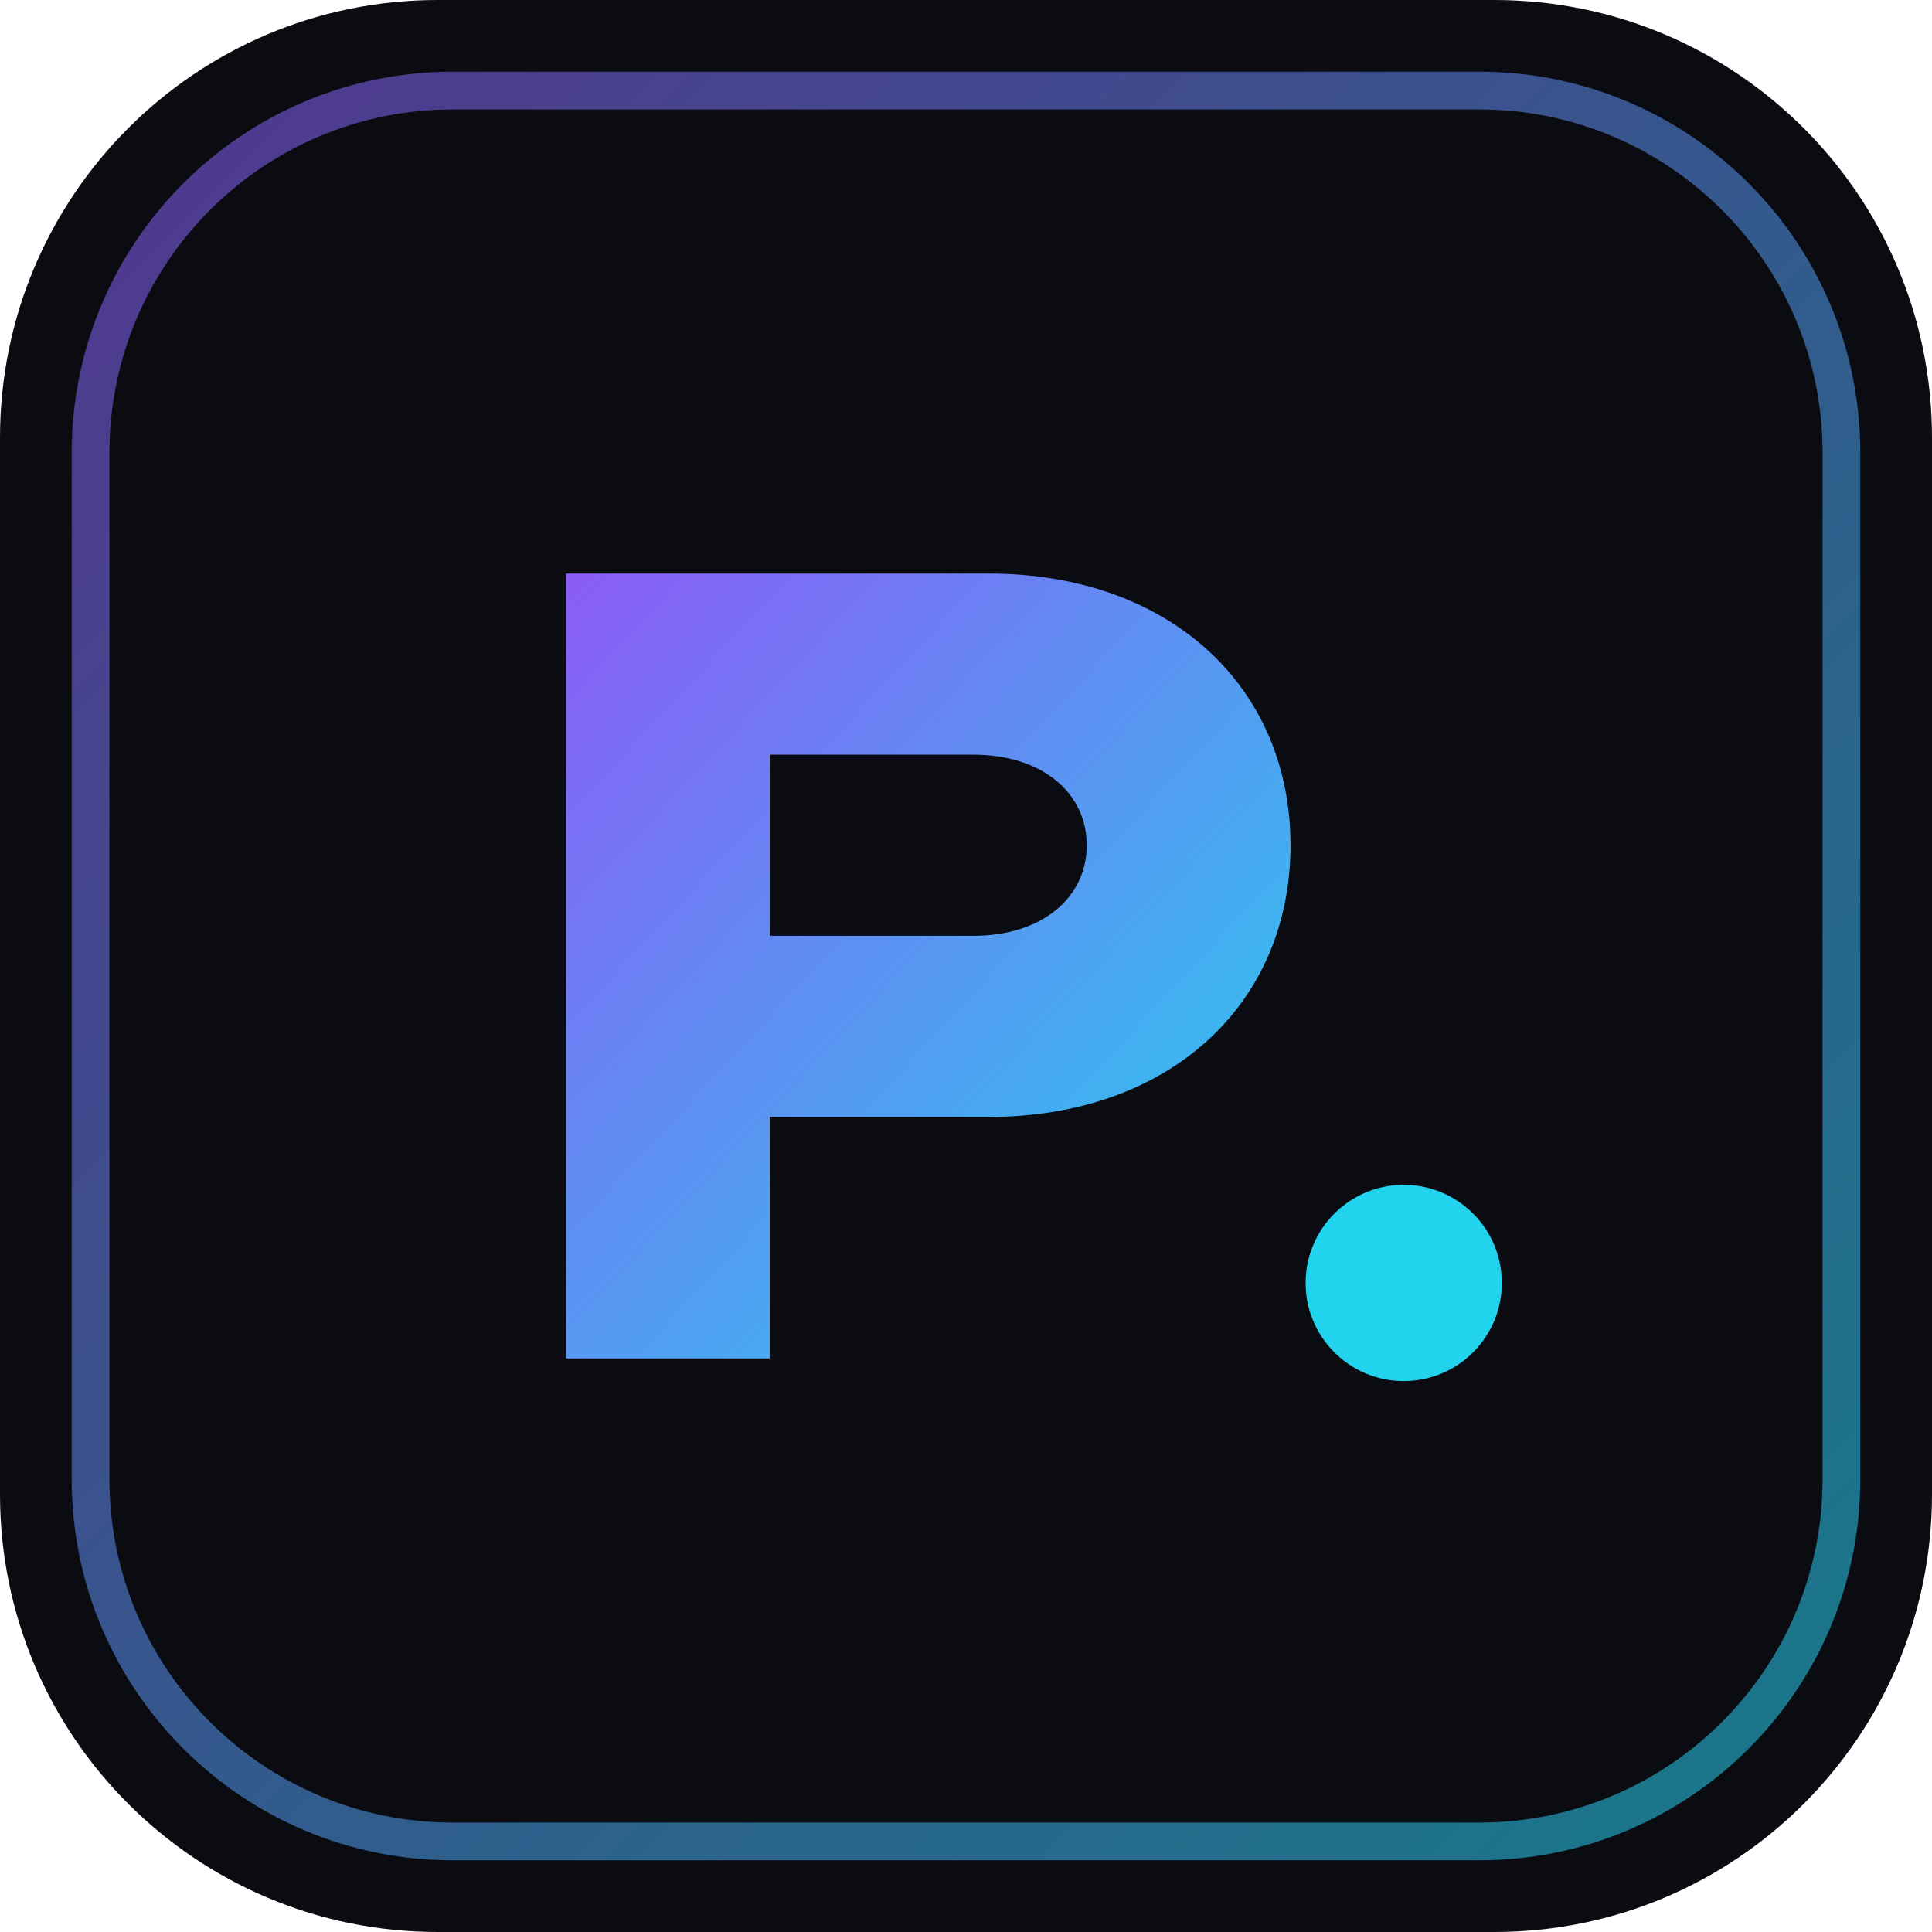
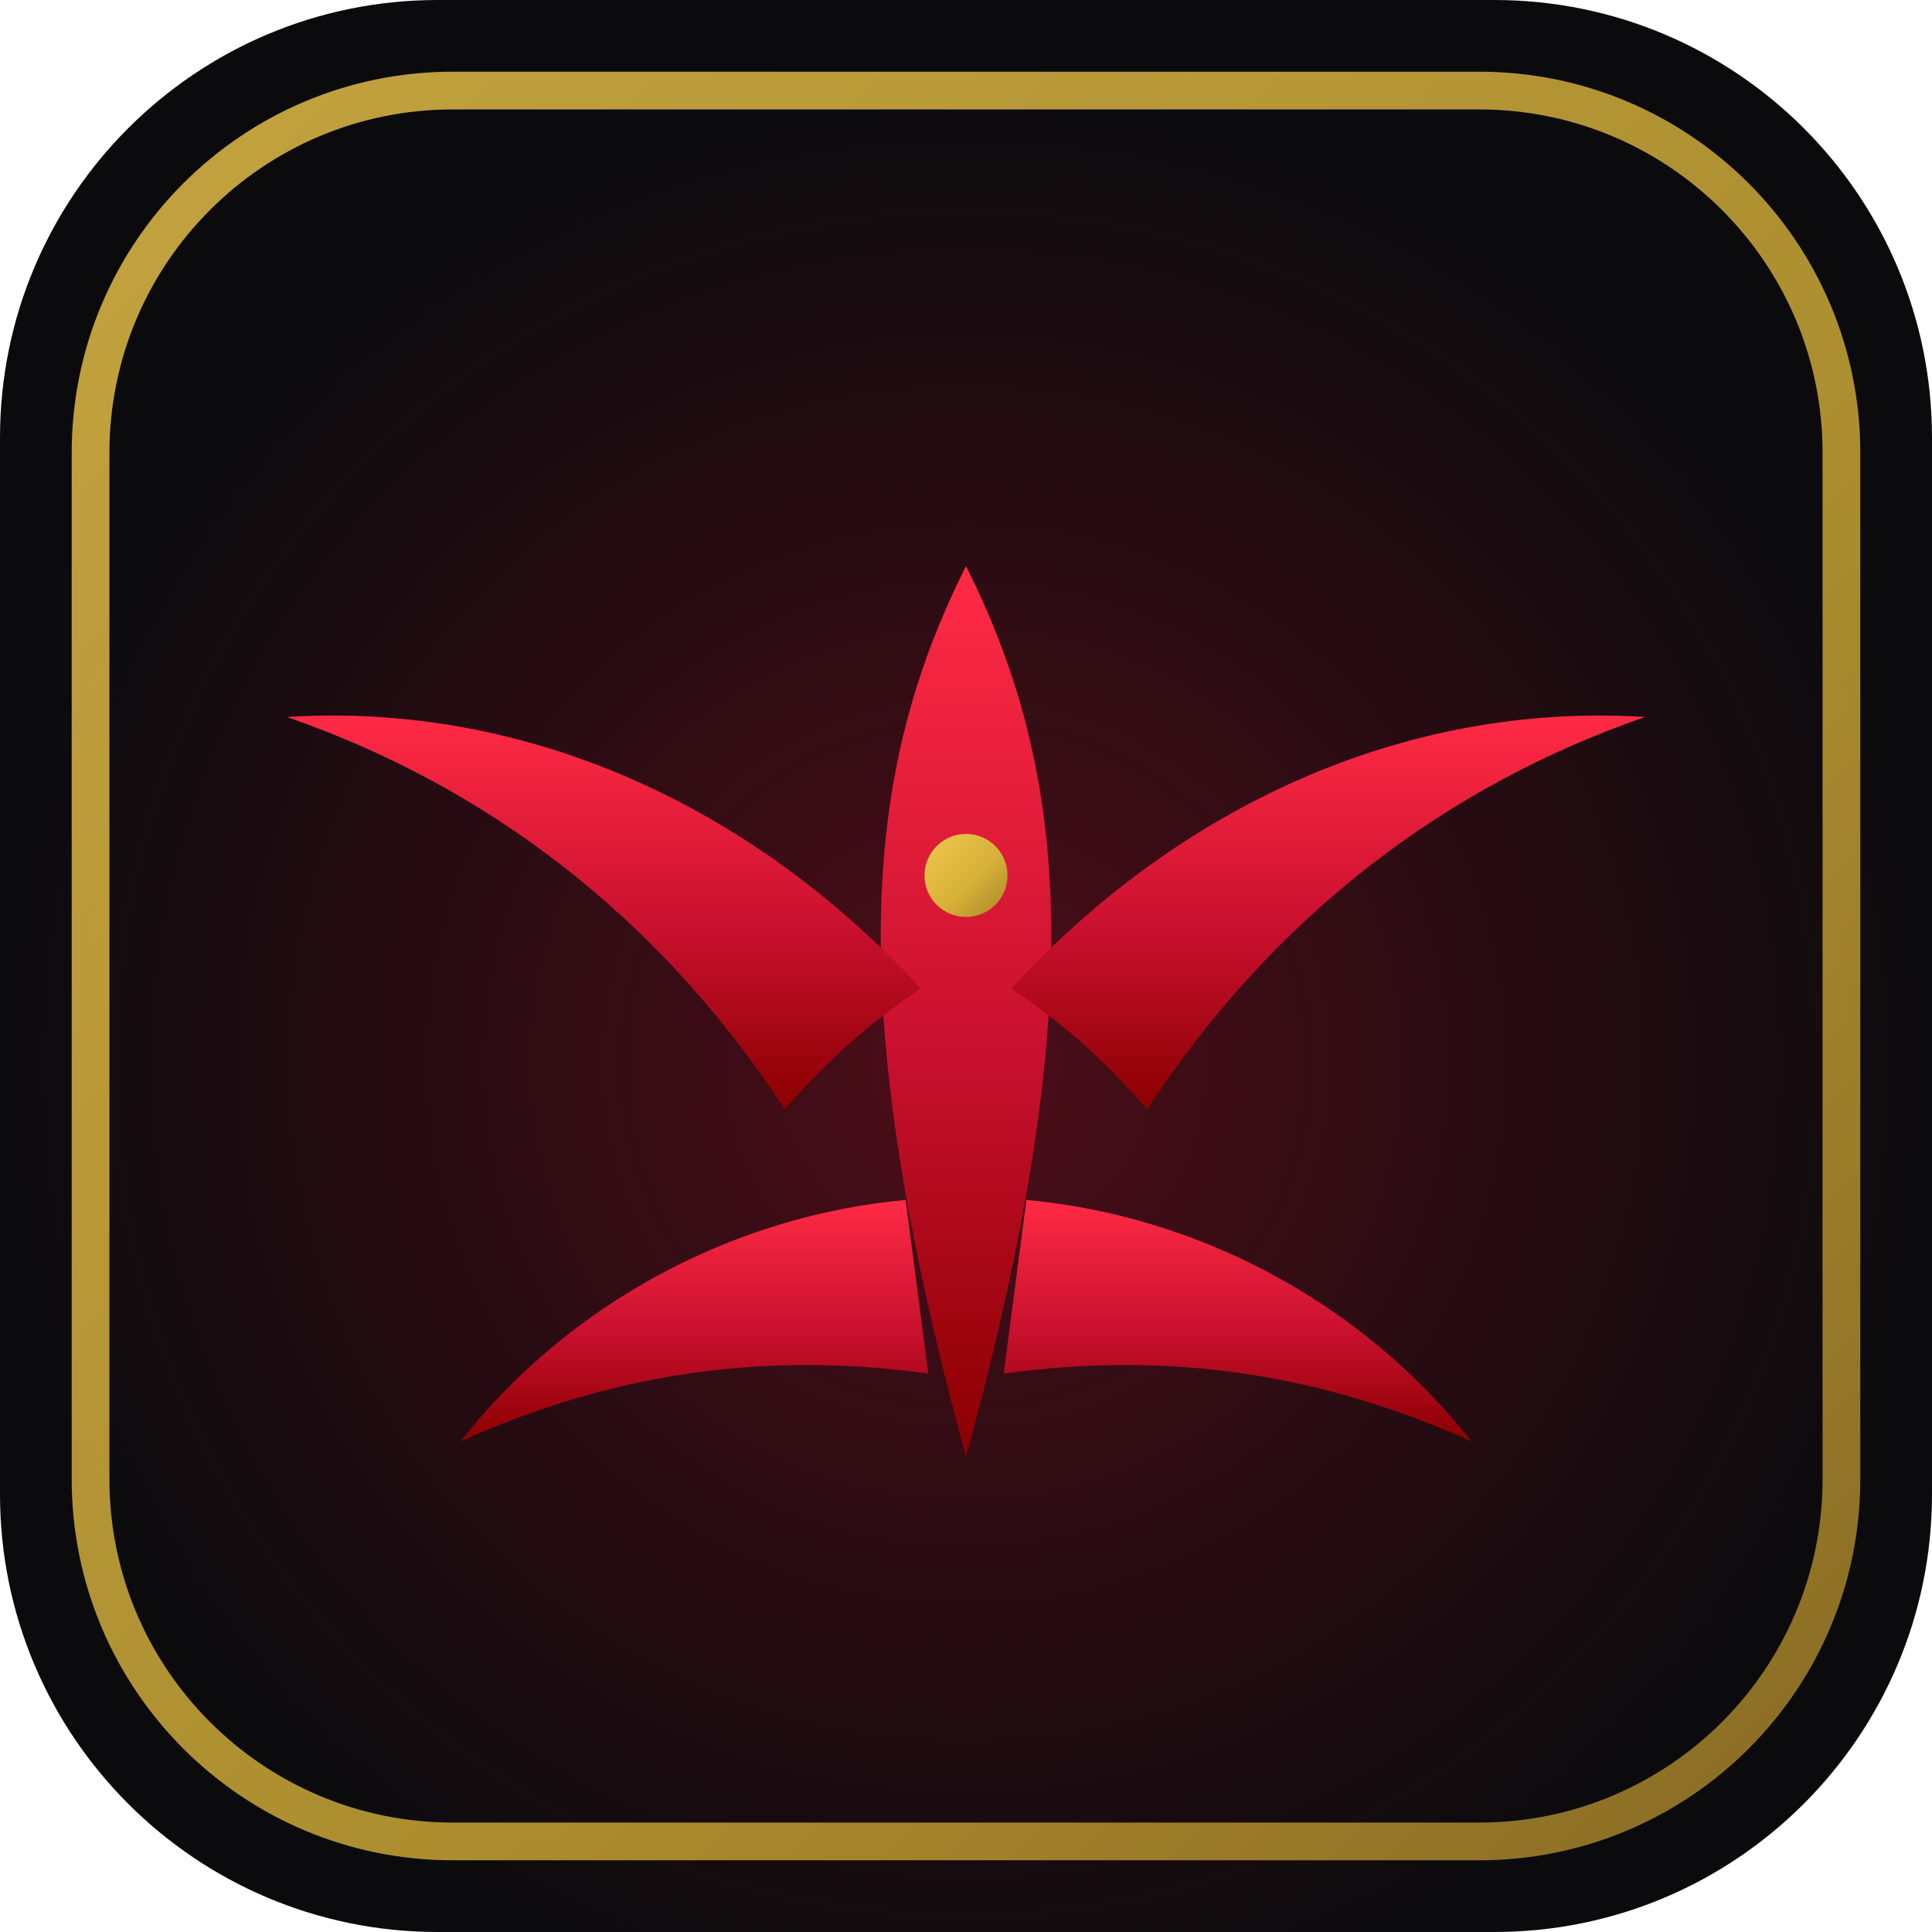
<svg xmlns="http://www.w3.org/2000/svg" viewBox="0 0 512 512">
  <defs>
+     <linearGradient id="r" x1="0" y1="0" x2="0" y2="1">
+       <stop offset="0" stop-color="#ff2a45" />
+       <stop offset=".55" stop-color="#c8102e" />
+       <stop offset="1" stop-color="#8b0000" />
+     </linearGradient>
    <linearGradient id="g" x1="0" y1="0" x2="1" y2="1">
-       <stop offset="0" stop-color="#8b5cf6" />
-       <stop offset="1" stop-color="#22d3ee" />
+       <stop offset="0" stop-color="#f2c94c" />
+       <stop offset=".6" stop-color="#d4af37" />
+       <stop offset="1" stop-color="#a8832a" />
    </linearGradient>
+     <radialGradient id="glow" cx=".5" cy=".55" r=".5">
+       <stop offset="0" stop-color="#c8102e" stop-opacity=".35" />
+       <stop offset="1" stop-color="#c8102e" stop-opacity="0" />
+     </radialGradient>
  </defs>
-   <rect width="512" height="512" rx="116" fill="#0b0c12" />
-   <rect x="24" y="24" width="464" height="464" rx="96" fill="none" stroke="url(#g)" stroke-width="10" opacity=".55" />
-   <path d="M150 360V152h112c48 0 80 30 80 72s-32 72-80 72h-58v64z" fill="url(#g)" />
-   <path d="M204 248h54c18 0 30-10 30-24s-12-24-30-24h-54z" fill="#0b0c12" />
-   <circle cx="372" cy="340" r="26" fill="#22d3ee" />
+   <rect width="512" height="512" rx="116" fill="#0b0b0d" />
+   <rect width="512" height="512" rx="116" fill="url(#glow)" />
+   <rect x="24" y="24" width="464" height="464" rx="96" fill="none" stroke="url(#g)" stroke-width="10" opacity=".8" />
+   <g fill="url(#r)">
+     <path d="M256 150c26 52 34 112 0 236c-34-124-26-184 0-236z" />
+     <path d="M244 262C200 214 140 186 76 190c52 18 98 52 132 104c12-14 24-24 36-32z" />
+     <path d="M268 262c44-48 104-76 168-72c-52 18-98 52-132 104c-12-14-24-24-36-32z" />
+     <path d="M240 318c-44 4-88 26-118 64c40-18 80-24 124-18z" />
+     <path d="M272 318c44 4 88 26 118 64c-40-18-80-24-124-18z" />
+   </g>
+   <circle cx="256" cy="232" r="11" fill="url(#g)" />
</svg>
